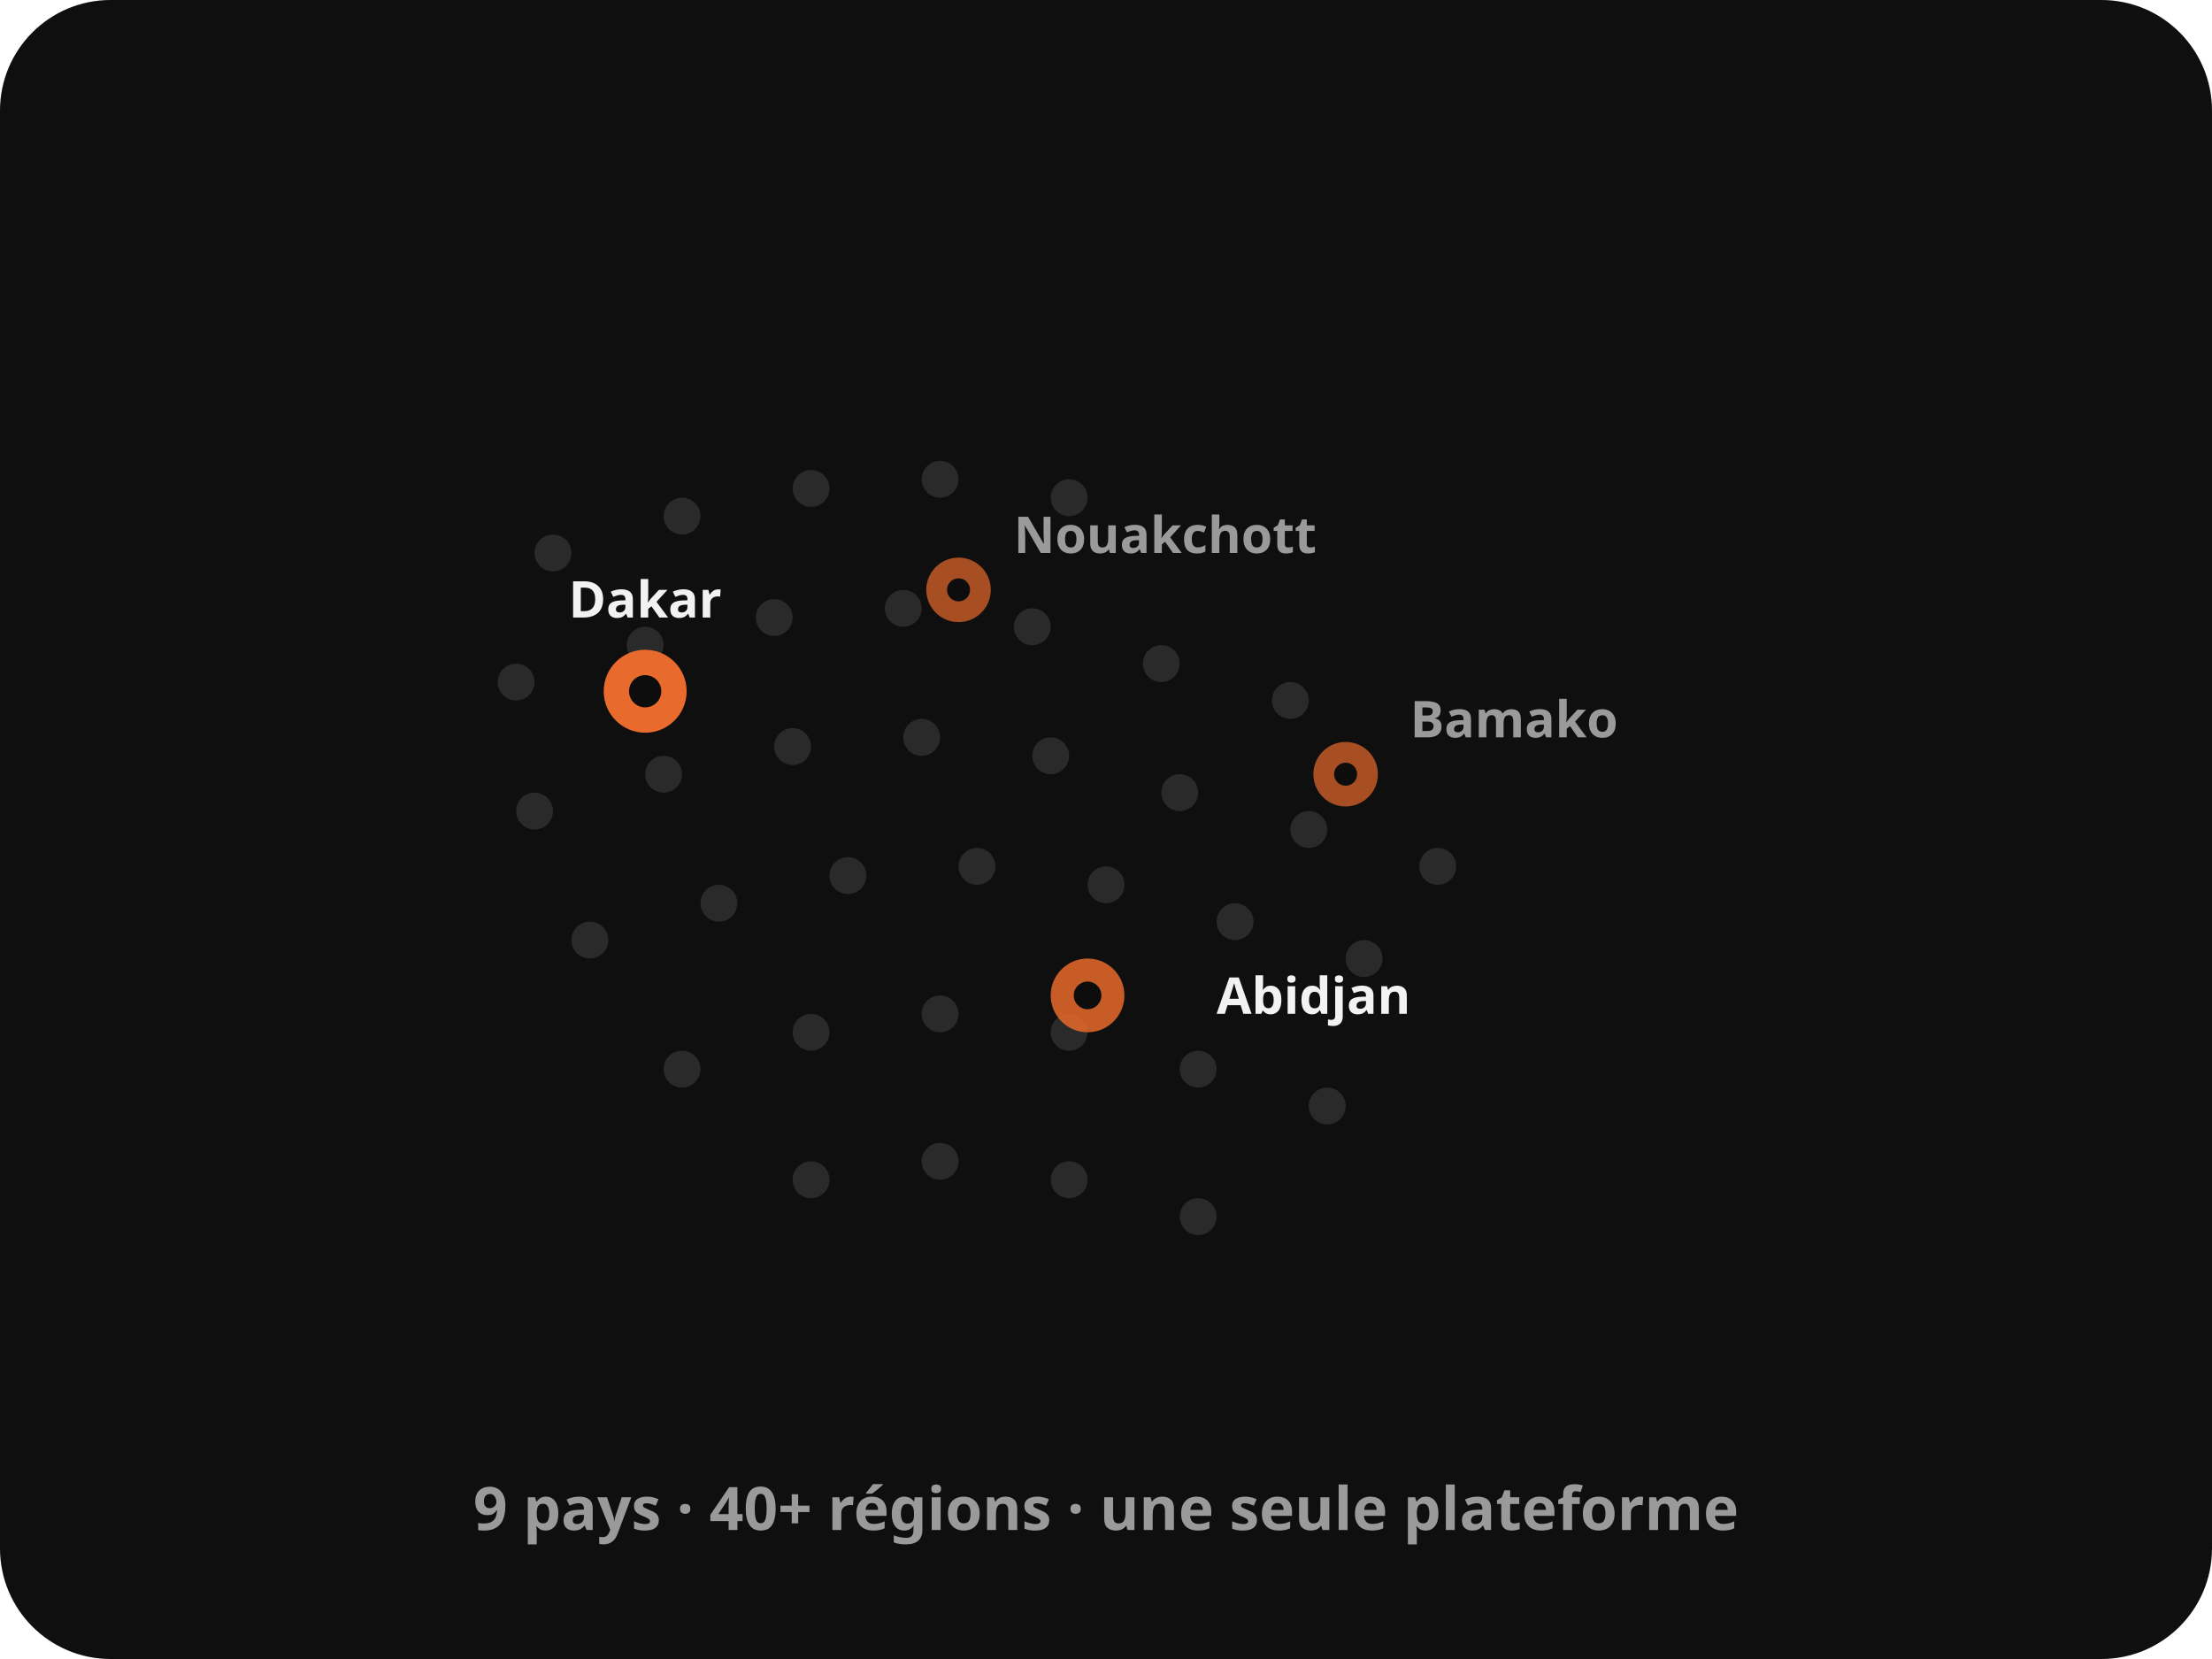
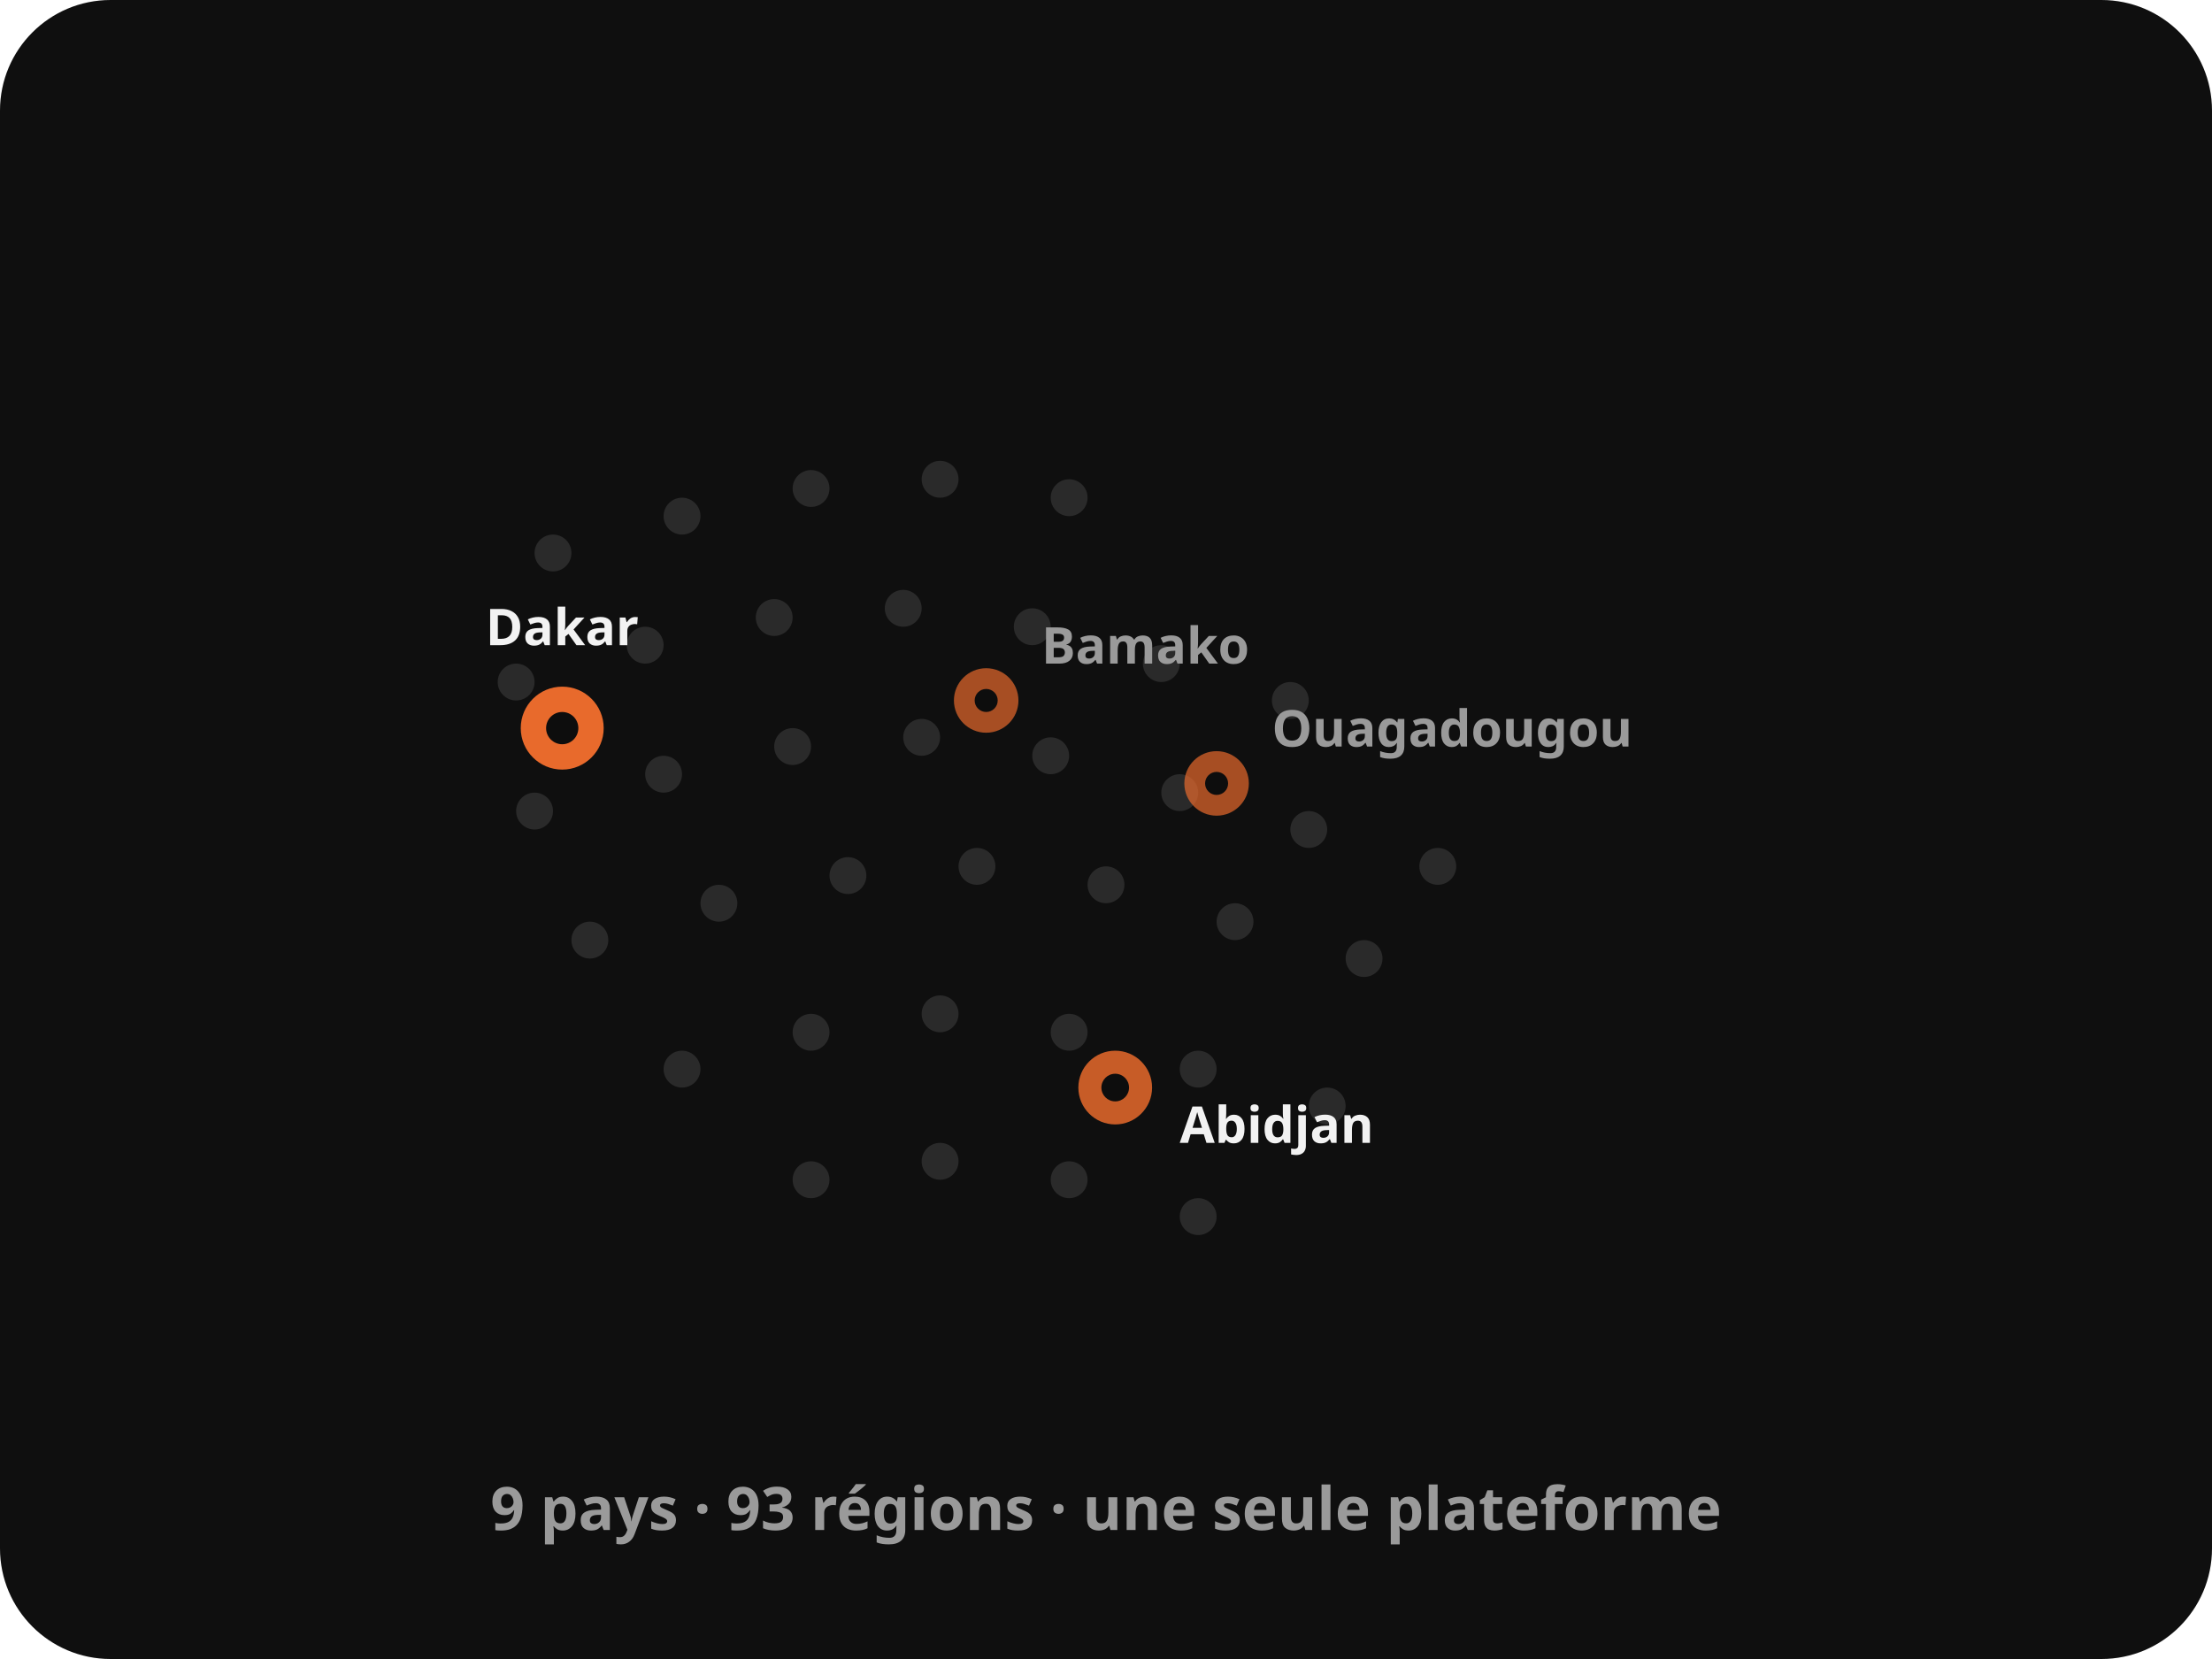
<svg xmlns="http://www.w3.org/2000/svg" viewBox="0 0 480 360" fill="none" role="img" aria-label="Carte stylisée de l'Afrique de l'Ouest francophone avec des villes couvertes">
  <rect width="480" height="360" rx="24" fill="#0f0f0f" />
  <g fill="#2a2a2a">
    <circle cx="120" cy="120" r="4" />
    <circle cx="148" cy="112" r="4" />
    <circle cx="176" cy="106" r="4" />
    <circle cx="204" cy="104" r="4" />
    <circle cx="232" cy="108" r="4" />
    <circle cx="112" cy="148" r="4" />
    <circle cx="140" cy="140" r="4" />
    <circle cx="168" cy="134" r="4" />
    <circle cx="196" cy="132" r="4" />
    <circle cx="224" cy="136" r="4" />
    <circle cx="252" cy="144" r="4" />
    <circle cx="280" cy="152" r="4" />
    <circle cx="116" cy="176" r="4" />
    <circle cx="144" cy="168" r="4" />
    <circle cx="172" cy="162" r="4" />
    <circle cx="200" cy="160" r="4" />
    <circle cx="228" cy="164" r="4" />
    <circle cx="256" cy="172" r="4" />
    <circle cx="284" cy="180" r="4" />
    <circle cx="312" cy="188" r="4" />
    <circle cx="128" cy="204" r="4" />
    <circle cx="156" cy="196" r="4" />
    <circle cx="184" cy="190" r="4" />
    <circle cx="212" cy="188" r="4" />
    <circle cx="240" cy="192" r="4" />
    <circle cx="268" cy="200" r="4" />
    <circle cx="296" cy="208" r="4" />
    <circle cx="148" cy="232" r="4" />
    <circle cx="176" cy="224" r="4" />
    <circle cx="204" cy="220" r="4" />
    <circle cx="232" cy="224" r="4" />
    <circle cx="260" cy="232" r="4" />
    <circle cx="288" cy="240" r="4" />
    <circle cx="176" cy="256" r="4" />
    <circle cx="204" cy="252" r="4" />
    <circle cx="232" cy="256" r="4" />
    <circle cx="260" cy="264" r="4" />
  </g>
  <g>
-     <circle cx="140" cy="150" r="9" fill="#e86a2c" />
-     <circle cx="140" cy="150" r="3.5" fill="#0d0d0d" />
-     <text x="140" y="134" text-anchor="middle" font-family="system-ui,sans-serif" font-size="11" font-weight="700" fill="#f2f2f2">Dakar</text>
-     <circle cx="236" cy="216" r="8" fill="#e86a2c" opacity="0.85" />
-     <circle cx="236" cy="216" r="3" fill="#0d0d0d" />
-     <text x="264" y="220" font-family="system-ui,sans-serif" font-size="11" font-weight="700" fill="#f2f2f2">Abidjan</text>
-     <circle cx="292" cy="168" r="7" fill="#e86a2c" opacity="0.7" />
-     <circle cx="292" cy="168" r="2.5" fill="#0d0d0d" />
-     <text x="306" y="160" font-family="system-ui,sans-serif" font-size="11" font-weight="700" fill="#9a9a9a">Bamako</text>
-     <circle cx="208" cy="128" r="7" fill="#e86a2c" opacity="0.7" />
-     <circle cx="208" cy="128" r="2.5" fill="#0d0d0d" />
-     <text x="220" y="120" font-family="system-ui,sans-serif" font-size="11" font-weight="700" fill="#9a9a9a">Nouakchott</text>
+     <circle cx="122" cy="158" r="9" fill="#e86a2c" />
+     <circle cx="122" cy="158" r="3.5" fill="#0d0d0d" />
+     <text x="122" y="140" text-anchor="middle" font-family="system-ui,sans-serif" font-size="11" font-weight="700" fill="#f2f2f2">Dakar</text>
+     <circle cx="242" cy="236" r="8" fill="#e86a2c" opacity="0.85" />
+     <circle cx="242" cy="236" r="3" fill="#0d0d0d" />
+     <text x="256" y="248" font-family="system-ui,sans-serif" font-size="11" font-weight="700" fill="#f2f2f2">Abidjan</text>
+     <circle cx="214" cy="152" r="7" fill="#e86a2c" opacity="0.7" />
+     <circle cx="214" cy="152" r="2.5" fill="#0d0d0d" />
+     <text x="226" y="144" font-family="system-ui,sans-serif" font-size="11" font-weight="700" fill="#9a9a9a">Bamako</text>
+     <circle cx="264" cy="170" r="7" fill="#e86a2c" opacity="0.7" />
+     <circle cx="264" cy="170" r="2.5" fill="#0d0d0d" />
+     <text x="276" y="162" font-family="system-ui,sans-serif" font-size="11" font-weight="700" fill="#9a9a9a">Ouagadougou</text>
  </g>
-   <text x="240" y="332" text-anchor="middle" font-family="system-ui,sans-serif" font-size="13" font-weight="600" fill="#9a9a9a">9 pays · 40+ régions · une seule plateforme</text>
+   <text x="240" y="332" text-anchor="middle" font-family="system-ui,sans-serif" font-size="13" font-weight="600" fill="#9a9a9a">9 pays · 93 régions · une seule plateforme</text>
</svg>
